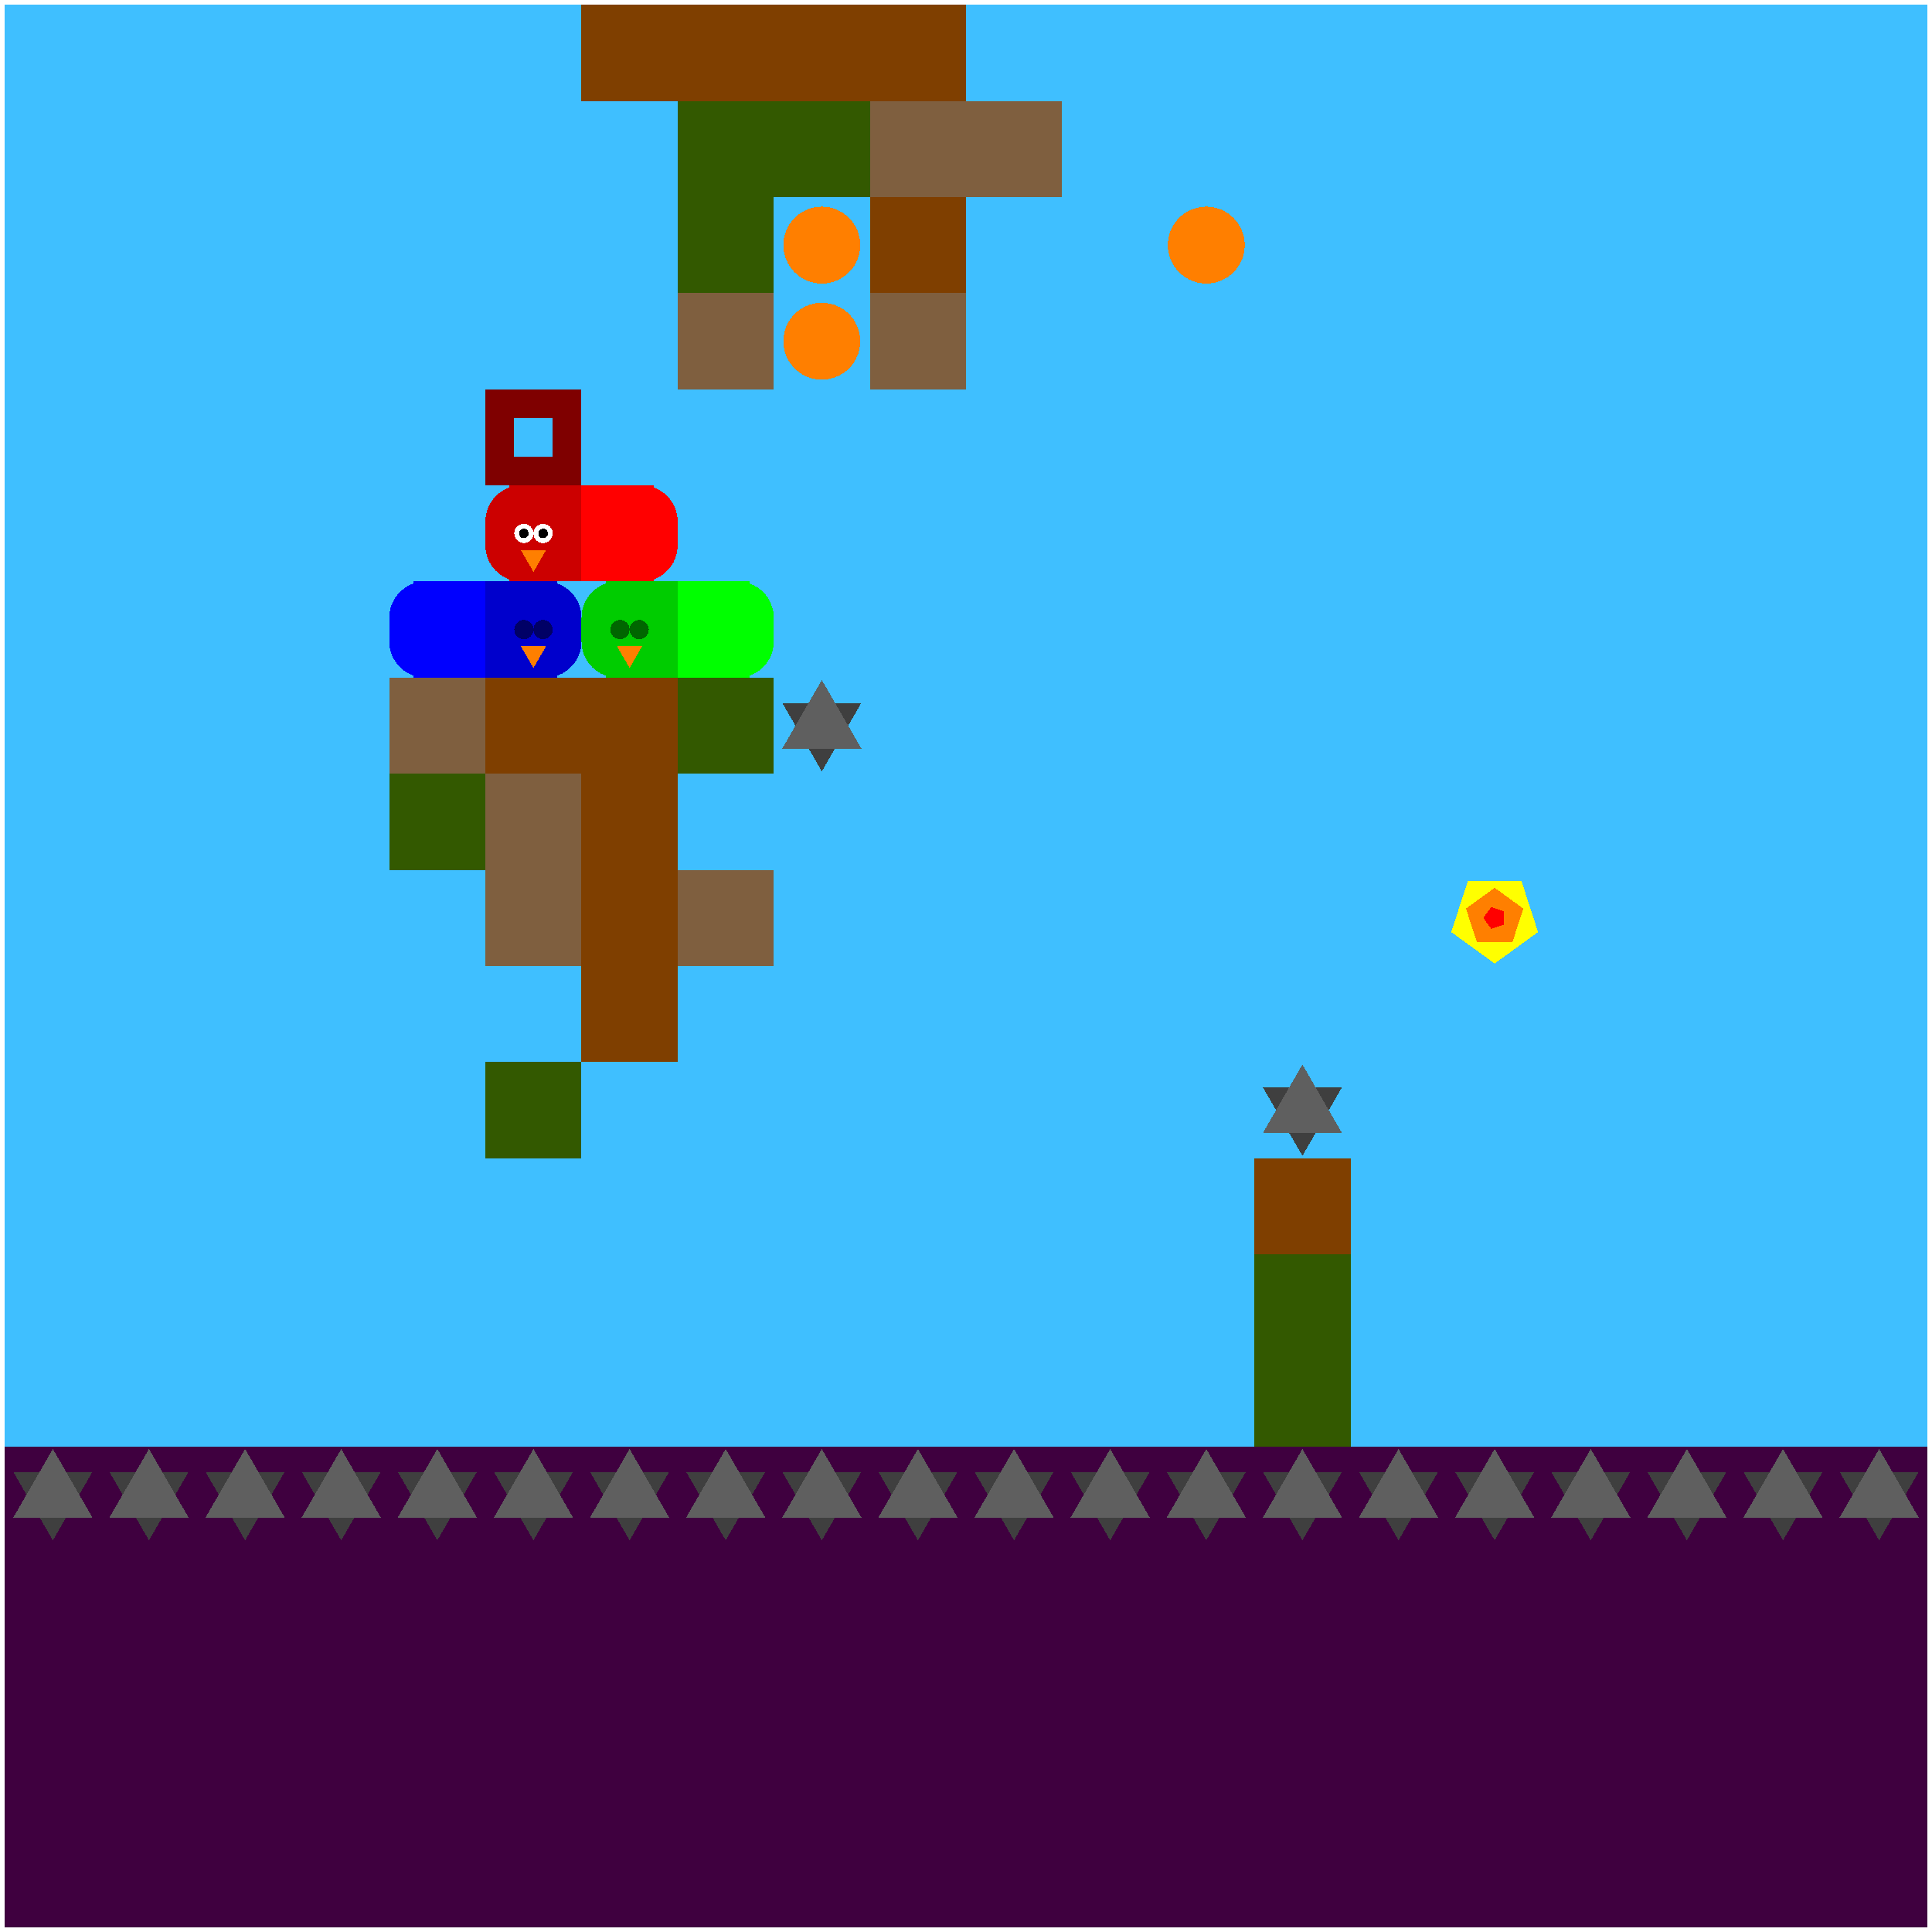
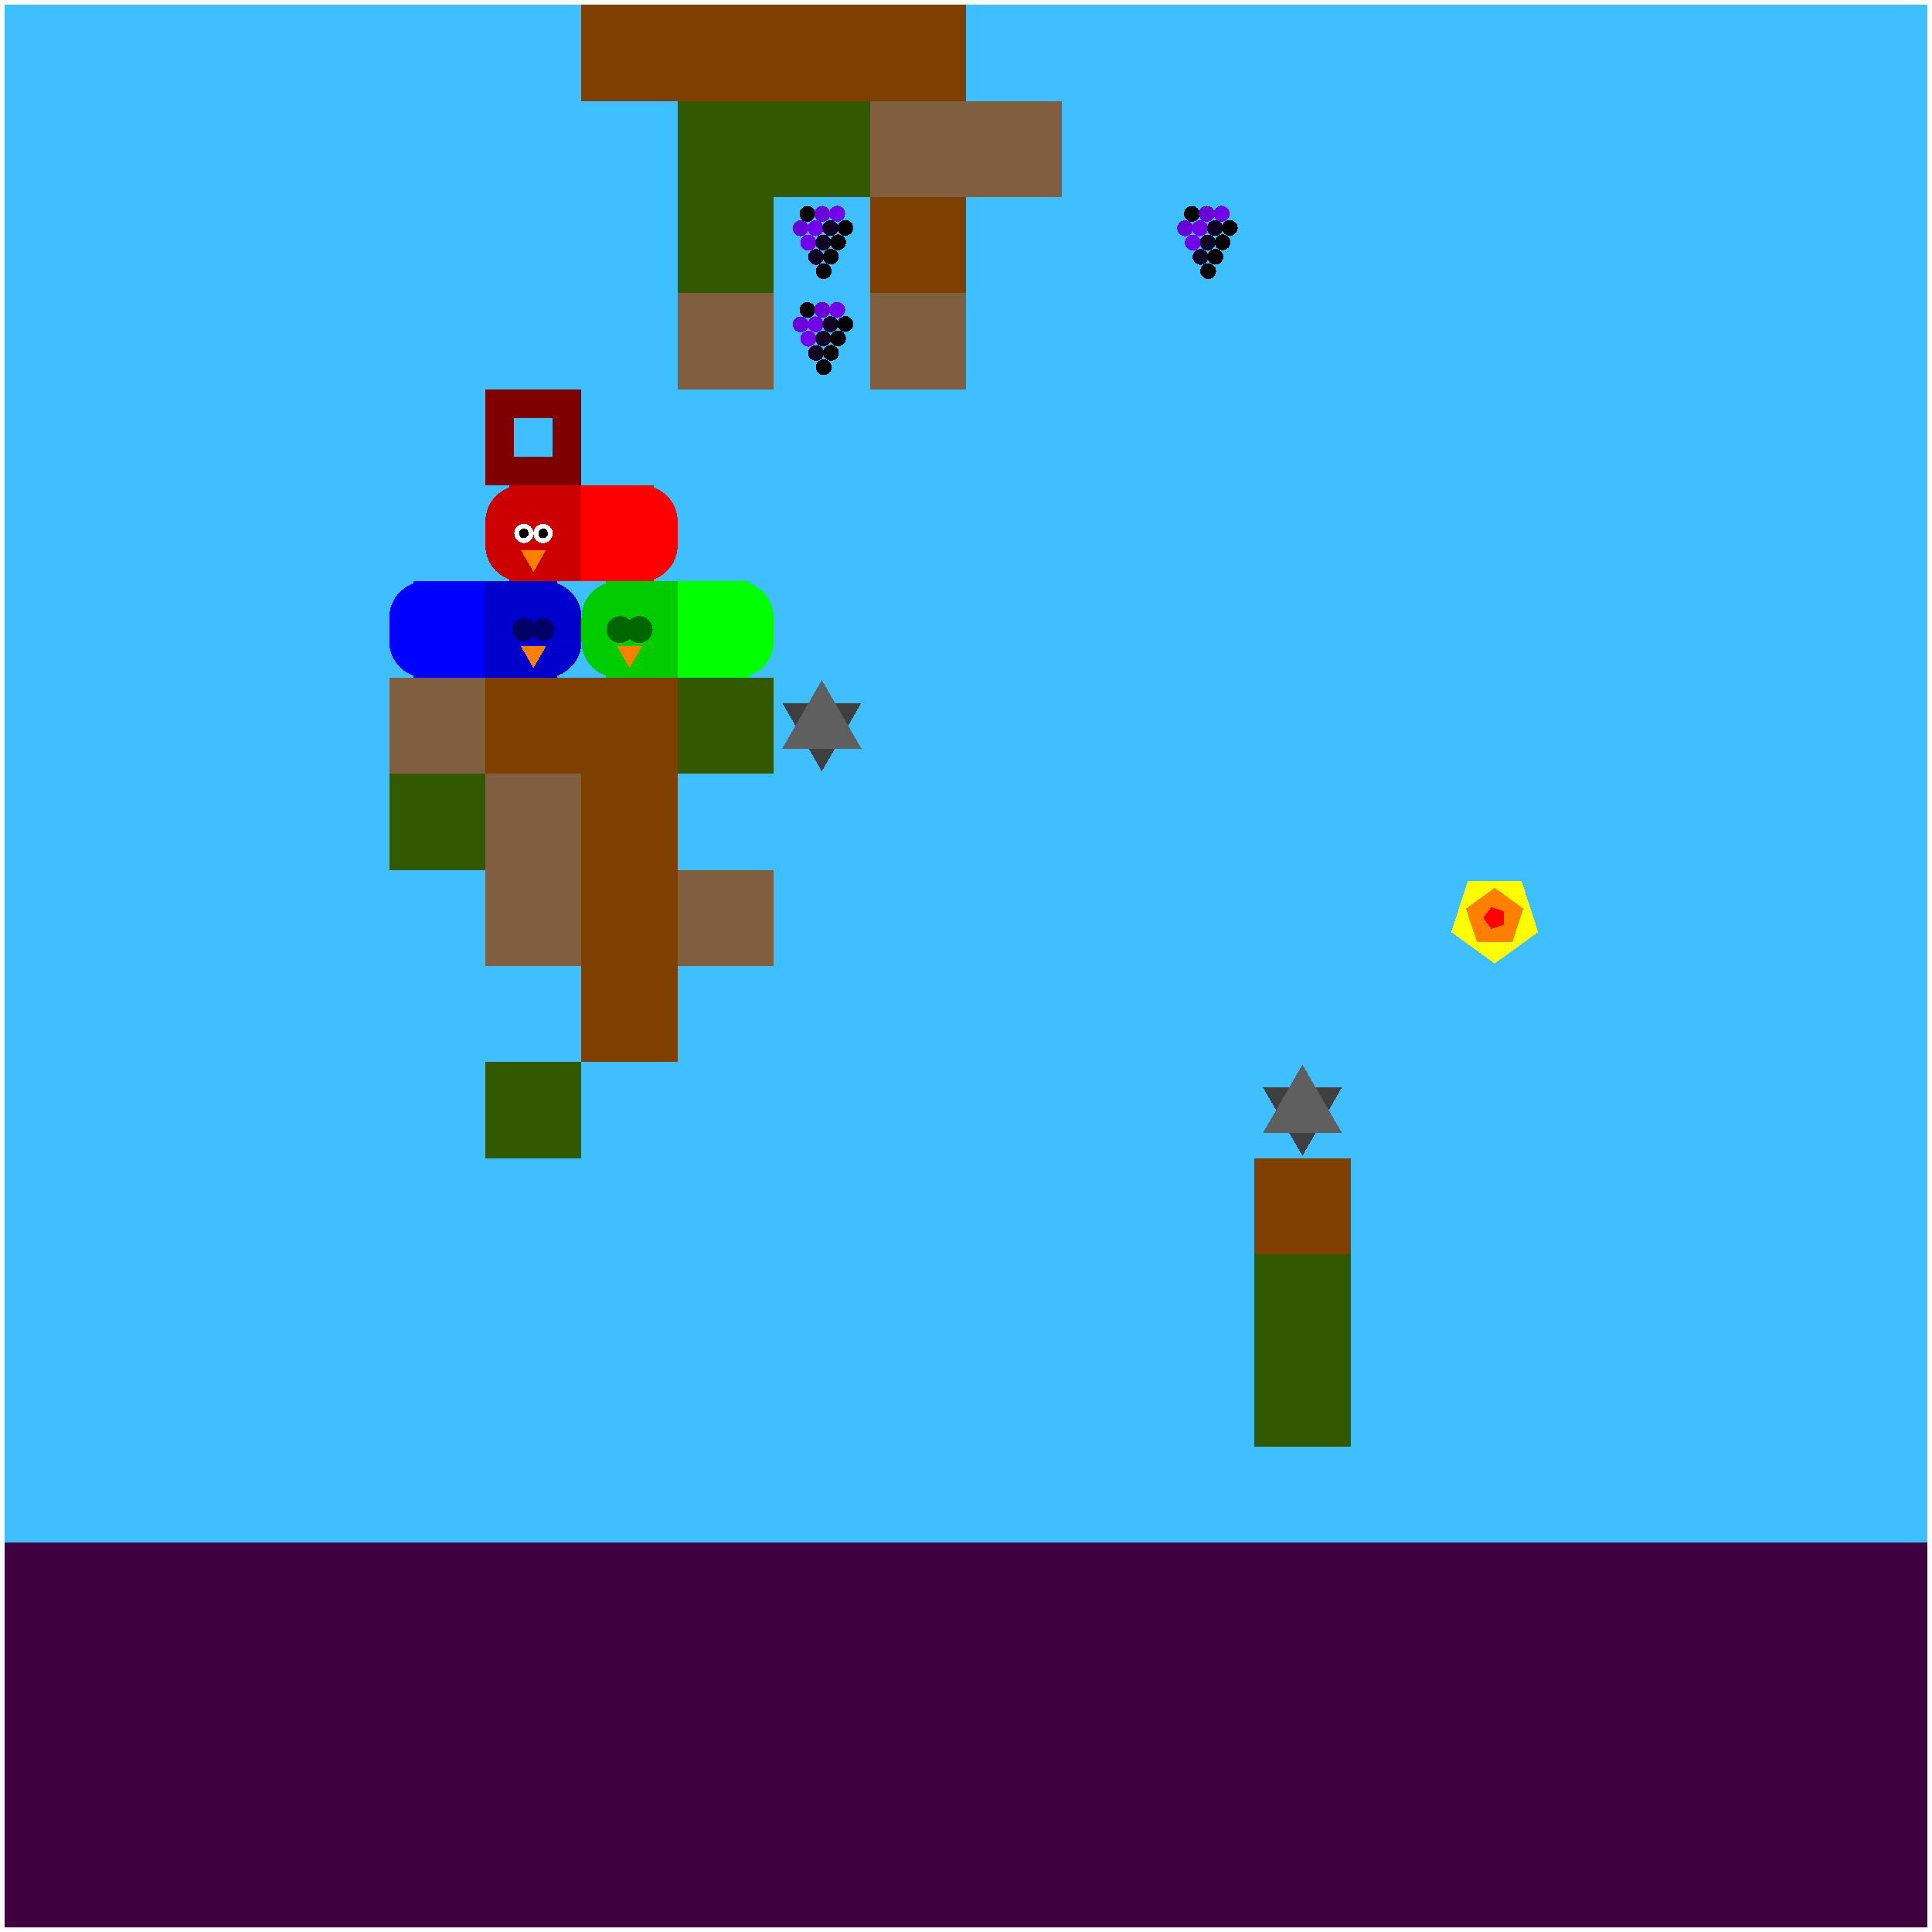
<svg xmlns="http://www.w3.org/2000/svg" version="1.1" width="403" height="403" viewBox="-1 -1 402 402" preserveAspectRatio="none" shape-rendering="crispEdges">
-   <rect x="0" y="0" width="400" height="300" style="fill:rgb(63,191,255);" />
-   <rect x="0" y="300" width="400" height="100" style="fill:rgb(63,0,63);" />
-   <polygon points="10,319.5 18.227,305.25 1.773,305.25 10,319.5 " style="fill:rgb(63,63,63)" />
-   <polygon points="18.227,314.75 10,300.5 1.773,314.75 18.227,314.75 " style="fill:rgb(95,95,95)" />
-   <polygon points="30,319.5 38.227,305.25 21.773,305.25 30,319.5 " style="fill:rgb(63,63,63)" />
-   <polygon points="38.227,314.75 30,300.5 21.773,314.75 38.227,314.75 " style="fill:rgb(95,95,95)" />
-   <polygon points="50,319.5 58.227,305.25 41.773,305.25 50,319.5 " style="fill:rgb(63,63,63)" />
-   <polygon points="58.227,314.75 50,300.5 41.773,314.75 58.227,314.75 " style="fill:rgb(95,95,95)" />
-   <polygon points="70,319.5 78.227,305.25 61.773,305.25 70,319.5 " style="fill:rgb(63,63,63)" />
-   <polygon points="78.227,314.75 70,300.5 61.773,314.75 78.227,314.75 " style="fill:rgb(95,95,95)" />
+   <rect x="0" y="0" width="400" height="400" style="fill:rgb(63,191,255);" />
+   <rect x="0" y="320" width="400" height="80" style="fill:rgb(63,0,63);" />
  <rect x="80" y="140" width="20" height="20" style="fill:rgb(127,95,63);" />
  <rect x="80" y="160" width="20" height="20" style="fill:rgb(51,89,0);" />
-   <polygon points="90,319.5 98.227,305.25 81.773,305.25 90,319.5 " style="fill:rgb(63,63,63)" />
-   <polygon points="98.227,314.75 90,300.5 81.773,314.75 98.227,314.75 " style="fill:rgb(95,95,95)" />
  <rect x="100" y="140" width="20" height="20" style="fill:rgb(127,63,0);" />
  <g style="fill:rgb(127,95,63);">
    <rect x="100" y="160" width="20" height="20" />
    <rect x="100" y="180" width="20" height="20" />
  </g>
  <rect x="100" y="220" width="20" height="20" style="fill:rgb(51,89,0);" />
-   <polygon points="110,319.5 118.227,305.25 101.773,305.25 110,319.5 " style="fill:rgb(63,63,63)" />
-   <polygon points="118.227,314.75 110,300.5 101.773,314.75 118.227,314.75 " style="fill:rgb(95,95,95)" />
  <g style="fill:rgb(127,63,0);">
    <rect x="120" y="0" width="20" height="20" />
    <rect x="120" y="140" width="20" height="20" />
    <rect x="120" y="160" width="20" height="20" />
    <rect x="120" y="180" width="20" height="20" />
    <rect x="120" y="200" width="20" height="20" />
+     <rect x="140" y="0" width="20" height="20" />
  </g>
-   <polygon points="130,319.5 138.227,305.25 121.773,305.25 130,319.5 " style="fill:rgb(63,63,63)" />
-   <polygon points="138.227,314.75 130,300.5 121.773,314.75 138.227,314.75 " style="fill:rgb(95,95,95)" />
-   <rect x="140" y="0" width="20" height="20" style="fill:rgb(127,63,0);" />
  <g style="fill:rgb(51,89,0);">
    <rect x="140" y="20" width="20" height="20" />
    <rect x="140" y="40" width="20" height="20" />
  </g>
  <rect x="140" y="60" width="20" height="20" style="fill:rgb(127,95,63);" />
  <rect x="140" y="140" width="20" height="20" style="fill:rgb(51,89,0);" />
  <rect x="140" y="180" width="20" height="20" style="fill:rgb(127,95,63);" />
-   <polygon points="150,319.5 158.227,305.25 141.773,305.25 150,319.5 " style="fill:rgb(63,63,63)" />
-   <polygon points="158.227,314.75 150,300.5 141.773,314.75 158.227,314.75 " style="fill:rgb(95,95,95)" />
  <rect x="160" y="0" width="20" height="20" style="fill:rgb(127,63,0);" />
  <rect x="160" y="20" width="20" height="20" style="fill:rgb(51,89,0);" />
  <polygon points="170,159.5 178.227,145.25 161.773,145.25 170,159.5 " style="fill:rgb(63,63,63)" />
  <polygon points="178.227,154.75 170,140.5 161.773,154.75 178.227,154.75 " style="fill:rgb(95,95,95)" />
-   <polygon points="170,319.5 178.227,305.25 161.773,305.25 170,319.5 " style="fill:rgb(63,63,63)" />
-   <polygon points="178.227,314.75 170,300.5 161.773,314.75 178.227,314.75 " style="fill:rgb(95,95,95)" />
  <rect x="180" y="0" width="20" height="20" style="fill:rgb(127,63,0);" />
  <rect x="180" y="20" width="20" height="20" style="fill:rgb(127,95,63);" />
  <rect x="180" y="40" width="20" height="20" style="fill:rgb(127,63,0);" />
-   <rect x="180" y="60" width="20" height="20" style="fill:rgb(127,95,63);" />
-   <polygon points="190,319.5 198.227,305.25 181.773,305.25 190,319.5 " style="fill:rgb(63,63,63)" />
-   <polygon points="198.227,314.75 190,300.5 181.773,314.75 198.227,314.75 " style="fill:rgb(95,95,95)" />
-   <rect x="200" y="20" width="20" height="20" style="fill:rgb(127,95,63);" />
-   <polygon points="210,319.5 218.227,305.25 201.773,305.25 210,319.5 " style="fill:rgb(63,63,63)" />
-   <polygon points="218.227,314.75 210,300.5 201.773,314.75 218.227,314.75 " style="fill:rgb(95,95,95)" />
-   <polygon points="230,319.5 238.227,305.25 221.773,305.25 230,319.5 " style="fill:rgb(63,63,63)" />
-   <polygon points="238.227,314.75 230,300.5 221.773,314.75 238.227,314.75 " style="fill:rgb(95,95,95)" />
-   <polygon points="250,319.5 258.227,305.25 241.773,305.25 250,319.5 " style="fill:rgb(63,63,63)" />
-   <polygon points="258.227,314.75 250,300.5 241.773,314.75 258.227,314.75 " style="fill:rgb(95,95,95)" />
+   <g style="fill:rgb(127,95,63);">
+     <rect x="180" y="60" width="20" height="20" />
+     <rect x="200" y="20" width="20" height="20" />
+   </g>
  <polygon points="270,239.5 278.227,225.25 261.773,225.25 270,239.5 " style="fill:rgb(63,63,63)" />
  <polygon points="278.227,234.75 270,220.5 261.773,234.75 278.227,234.75 " style="fill:rgb(95,95,95)" />
  <rect x="260" y="240" width="20" height="20" style="fill:rgb(127,63,0);" />
  <g style="fill:rgb(51,89,0);">
    <rect x="260" y="260" width="20" height="20" />
    <rect x="260" y="280" width="20" height="20" />
  </g>
-   <polygon points="270,319.5 278.227,305.25 261.773,305.25 270,319.5 " style="fill:rgb(63,63,63)" />
-   <polygon points="278.227,314.75 270,300.5 261.773,314.75 278.227,314.75 " style="fill:rgb(95,95,95)" />
-   <polygon points="290,319.5 298.227,305.25 281.773,305.25 290,319.5 " style="fill:rgb(63,63,63)" />
-   <polygon points="298.227,314.75 290,300.5 281.773,314.75 298.227,314.75 " style="fill:rgb(95,95,95)" />
-   <polygon points="310,199.5 319.035,192.936 315.584,182.314 304.416,182.314 300.965,192.936 310,199.5 " style="fill:rgb(255,255,0)" />
-   <polygon points="313.685,195.073 315.963,188.062 310,183.73 304.037,188.062 306.315,195.073 313.685,195.073 " style="fill:rgb(255,127,0)" />
-   <polygon points="311.921,191.396 311.921,188.604 309.266,187.741 307.625,190 309.266,192.259 311.921,191.396 " style="fill:rgb(255,0,0)" />
-   <polygon points="310,319.5 318.227,305.25 301.773,305.25 310,319.5 " style="fill:rgb(63,63,63)" />
-   <polygon points="318.227,314.75 310,300.5 301.773,314.75 318.227,314.75 " style="fill:rgb(95,95,95)" />
-   <polygon points="330,319.5 338.227,305.25 321.773,305.25 330,319.5 " style="fill:rgb(63,63,63)" />
-   <polygon points="338.227,314.75 330,300.5 321.773,314.75 338.227,314.75 " style="fill:rgb(95,95,95)" />
-   <polygon points="350,319.5 358.227,305.25 341.773,305.25 350,319.5 " style="fill:rgb(63,63,63)" />
-   <polygon points="358.227,314.75 350,300.5 341.773,314.75 358.227,314.75 " style="fill:rgb(95,95,95)" />
-   <polygon points="370,319.5 378.227,305.25 361.773,305.25 370,319.5 " style="fill:rgb(63,63,63)" />
-   <polygon points="378.227,314.75 370,300.5 361.773,314.75 378.227,314.75 " style="fill:rgb(95,95,95)" />
-   <polygon points="390,319.5 398.227,305.25 381.773,305.25 390,319.5 " style="fill:rgb(63,63,63)" />
-   <polygon points="398.227,314.75 390,300.5 381.773,314.75 398.227,314.75 " style="fill:rgb(95,95,95)" />
-   <polygon points="310,199.5 319.035,192.936 315.584,182.314 304.416,182.314 300.965,192.936 310,199.5 " style="fill:rgb(255,255,0)" />
-   <polygon points="313.685,195.073 315.963,188.062 310,183.73 304.037,188.062 306.315,195.073 313.685,195.073 " style="fill:rgb(255,127,0)" />
-   <polygon points="311.921,191.396 311.921,188.604 309.266,187.741 307.625,190 309.266,192.259 311.921,191.396 " style="fill:rgb(255,0,0)" />
+   <g style="fill:rgb(255,0,0);">
+     <rect x="120" y="107.5" width="20" height="5" />
+     <rect x="127.5" y="100" width="5" height="20" />
+     <rect x="120" y="100" width="15" height="15" />
+     <rect x="120" y="105" width="15" height="15" />
+   </g>
+   <circle cx="132.5" cy="107.5" r="7.5" style="fill:rgb(255,0,0);stroke-width:1" />
+   <circle cx="132.5" cy="112.5" r="7.5" style="fill:rgb(255,0,0);stroke-width:1" />
  <g style="fill:rgb(204,0,0);">
    <rect x="100" y="107.5" width="20" height="5" />
    <rect x="107.5" y="100" width="5" height="20" />
  </g>
  <circle cx="107.5" cy="107.5" r="7.5" style="fill:rgb(204,0,0);stroke-width:1" />
  <circle cx="107.5" cy="112.5" r="7.5" style="fill:rgb(204,0,0);stroke-width:1" />
  <g style="fill:rgb(204,0,0);">
    <rect x="105" y="100" width="15" height="15" />
    <rect x="105" y="105" width="15" height="15" />
  </g>
  <circle cx="112" cy="110" r="2" style="fill:rgb(255,255,255);stroke-width:1" />
+   <circle cx="108" cy="110" r="2" style="fill:rgb(255,255,255);stroke-width:1" />
  <circle cx="112" cy="110" r="1" style="fill:rgb(0,0,0);stroke-width:1" />
-   <circle cx="108" cy="110" r="2" style="fill:rgb(255,255,255);stroke-width:1" />
  <circle cx="108" cy="110" r="1" style="fill:rgb(0,0,0);stroke-width:1" />
  <polygon points="107.402,113.5 110,118 112.598,113.5 107.402,113.5 " style="fill:rgb(255,127,0)" />
-   <g style="fill:rgb(255,0,0);">
-     <rect x="120" y="107.5" width="20" height="5" />
-     <rect x="127.5" y="100" width="5" height="20" />
-     <rect x="120" y="100" width="15" height="15" />
-     <rect x="120" y="105" width="15" height="15" />
-   </g>
-   <circle cx="132.5" cy="107.5" r="7.5" style="fill:rgb(255,0,0);stroke-width:1" />
-   <circle cx="132.5" cy="112.5" r="7.5" style="fill:rgb(255,0,0);stroke-width:1" />
-   <g style="fill:rgb(0,0,204);">
-     <rect x="100" y="127.5" width="20" height="5" />
-     <rect x="107.5" y="120" width="5" height="20" />
-     <rect x="100" y="120" width="15" height="15" />
-     <rect x="100" y="125" width="15" height="15" />
-   </g>
-   <circle cx="112.5" cy="127.5" r="7.5" style="fill:rgb(0,0,204);stroke-width:1" />
-   <circle cx="112.5" cy="132.5" r="7.5" style="fill:rgb(0,0,204);stroke-width:1" />
-   <circle cx="112" cy="130" r="2" style="fill:rgb(0,0,102);stroke-width:1" />
-   <circle cx="108" cy="130" r="2" style="fill:rgb(0,0,102);stroke-width:1" />
-   <polygon points="107.402,133.5 110,138 112.598,133.5 107.402,133.5 " style="fill:rgb(255,127,0)" />
  <g style="fill:rgb(0,0,255);">
    <rect x="80" y="127.5" width="20" height="5" />
    <rect x="87.5" y="120" width="5" height="20" />
  </g>
  <circle cx="87.5" cy="127.5" r="7.5" style="fill:rgb(0,0,255);stroke-width:1" />
  <circle cx="87.5" cy="132.5" r="7.5" style="fill:rgb(0,0,255);stroke-width:1" />
  <g style="fill:rgb(0,0,255);">
    <rect x="85" y="120" width="15" height="15" />
    <rect x="85" y="125" width="15" height="15" />
  </g>
+   <g style="fill:rgb(0,0,204);">
+     <rect x="100" y="127.5" width="20" height="5" />
+     <rect x="107.5" y="120" width="5" height="20" />
+     <rect x="100" y="120" width="15" height="15" />
+     <rect x="100" y="125" width="15" height="15" />
+   </g>
+   <circle cx="112.5" cy="127.5" r="7.5" style="fill:rgb(0,0,204);stroke-width:1" />
+   <circle cx="112.5" cy="132.5" r="7.5" style="fill:rgb(0,0,204);stroke-width:1" />
+   <circle cx="112" cy="130" r="2.4" style="fill:rgb(0,0,102);stroke-width:1" />
+   <circle cx="108" cy="130" r="2.4" style="fill:rgb(0,0,102);stroke-width:1" />
+   <polygon points="107.402,133.5 110,138 112.598,133.5 107.402,133.5 " style="fill:rgb(255,127,0)" />
+   <g style="fill:rgb(0,255,0);">
+     <rect x="140" y="127.5" width="20" height="5" />
+     <rect x="147.5" y="120" width="5" height="20" />
+     <rect x="140" y="120" width="15" height="15" />
+     <rect x="140" y="125" width="15" height="15" />
+   </g>
+   <circle cx="152.5" cy="127.5" r="7.5" style="fill:rgb(0,255,0);stroke-width:1" />
+   <circle cx="152.5" cy="132.5" r="7.5" style="fill:rgb(0,255,0);stroke-width:1" />
  <g style="fill:rgb(0,204,0);">
    <rect x="120" y="127.5" width="20" height="5" />
    <rect x="127.5" y="120" width="5" height="20" />
  </g>
  <circle cx="127.5" cy="127.5" r="7.5" style="fill:rgb(0,204,0);stroke-width:1" />
  <circle cx="127.5" cy="132.5" r="7.5" style="fill:rgb(0,204,0);stroke-width:1" />
  <g style="fill:rgb(0,204,0);">
    <rect x="125" y="120" width="15" height="15" />
    <rect x="125" y="125" width="15" height="15" />
  </g>
-   <circle cx="132" cy="130" r="2" style="fill:rgb(0,102,0);stroke-width:1" />
-   <circle cx="128" cy="130" r="2" style="fill:rgb(0,102,0);stroke-width:1" />
+   <circle cx="132" cy="130" r="2.8" style="fill:rgb(0,102,0);stroke-width:1" />
+   <circle cx="128" cy="130" r="2.8" style="fill:rgb(0,102,0);stroke-width:1" />
  <polygon points="127.402,133.5 130,138 132.598,133.5 127.402,133.5 " style="fill:rgb(255,127,0)" />
-   <g style="fill:rgb(0,255,0);">
-     <rect x="140" y="127.5" width="20" height="5" />
-     <rect x="147.5" y="120" width="5" height="20" />
-     <rect x="140" y="120" width="15" height="15" />
-     <rect x="140" y="125" width="15" height="15" />
-   </g>
-   <circle cx="152.5" cy="127.5" r="7.5" style="fill:rgb(0,255,0);stroke-width:1" />
-   <circle cx="152.5" cy="132.5" r="7.5" style="fill:rgb(0,255,0);stroke-width:1" />
+   <polygon points="310,199.5 319.035,192.936 315.584,182.314 304.416,182.314 300.965,192.936 310,199.5 " style="fill:rgb(255,255,0)" />
+   <polygon points="313.685,195.073 315.963,188.062 310,183.73 304.037,188.062 306.315,195.073 313.685,195.073 " style="fill:rgb(255,127,0)" />
+   <polygon points="311.921,191.396 311.921,188.604 309.266,187.741 307.625,190 309.266,192.259 311.921,191.396 " style="fill:rgb(255,0,0)" />
  <rect x="103" y="83" width="14" height="14" style="fill:none;stroke:rgb(127,0,0);stroke-width:6" />
-   <circle cx="170" cy="50" r="8" style="fill:rgb(255,127,0);stroke-width:1" />
-   <circle cx="250" cy="50" r="8" style="fill:rgb(255,127,0);stroke-width:1" />
-   <circle cx="170" cy="70" r="8" style="fill:rgb(255,127,0);stroke-width:1" />
+   <circle cx="167" cy="43.5" r="1.65" style="fill:rgb(0,0,0);stroke-width:1" />
+   <circle cx="170.1" cy="43.495" r="1.65" style="fill:rgb(107,0,214);stroke-width:1" />
+   <circle cx="173.199" cy="43.48" r="1.65" style="fill:rgb(115,0,231);stroke-width:1" />
+   <circle cx="165.6" cy="46.495" r="1.65" style="fill:rgb(107,0,214);stroke-width:1" />
+   <circle cx="168.699" cy="46.48" r="1.65" style="fill:rgb(115,0,231);stroke-width:1" />
+   <circle cx="171.796" cy="46.455" r="1.65" style="fill:rgb(17,0,35);stroke-width:1" />
+   <circle cx="174.889" cy="46.421" r="1.65" style="fill:rgb(-96,0,-192);stroke-width:1" />
+   <circle cx="167.199" cy="49.48" r="1.65" style="fill:rgb(115,0,231);stroke-width:1" />
+   <circle cx="170.296" cy="49.455" r="1.65" style="fill:rgb(17,0,35);stroke-width:1" />
+   <circle cx="173.389" cy="49.421" r="1.65" style="fill:rgb(-96,0,-192);stroke-width:1" />
+   <circle cx="168.796" cy="52.455" r="1.65" style="fill:rgb(17,0,35);stroke-width:1" />
+   <circle cx="171.889" cy="52.421" r="1.65" style="fill:rgb(-96,0,-192);stroke-width:1" />
+   <circle cx="170.389" cy="55.421" r="1.65" style="fill:rgb(-96,0,-192);stroke-width:1" />
+   <circle cx="247" cy="43.5" r="1.65" style="fill:rgb(0,0,0);stroke-width:1" />
+   <circle cx="250.1" cy="43.495" r="1.65" style="fill:rgb(107,0,214);stroke-width:1" />
+   <circle cx="253.199" cy="43.48" r="1.65" style="fill:rgb(115,0,231);stroke-width:1" />
+   <circle cx="245.6" cy="46.495" r="1.65" style="fill:rgb(107,0,214);stroke-width:1" />
+   <circle cx="248.699" cy="46.48" r="1.65" style="fill:rgb(115,0,231);stroke-width:1" />
+   <circle cx="251.796" cy="46.455" r="1.65" style="fill:rgb(17,0,35);stroke-width:1" />
+   <circle cx="254.889" cy="46.421" r="1.65" style="fill:rgb(-96,0,-192);stroke-width:1" />
+   <circle cx="247.199" cy="49.48" r="1.65" style="fill:rgb(115,0,231);stroke-width:1" />
+   <circle cx="250.296" cy="49.455" r="1.65" style="fill:rgb(17,0,35);stroke-width:1" />
+   <circle cx="253.389" cy="49.421" r="1.65" style="fill:rgb(-96,0,-192);stroke-width:1" />
+   <circle cx="248.796" cy="52.455" r="1.65" style="fill:rgb(17,0,35);stroke-width:1" />
+   <circle cx="251.889" cy="52.421" r="1.65" style="fill:rgb(-96,0,-192);stroke-width:1" />
+   <circle cx="250.389" cy="55.421" r="1.65" style="fill:rgb(-96,0,-192);stroke-width:1" />
+   <circle cx="167" cy="63.5" r="1.65" style="fill:rgb(0,0,0);stroke-width:1" />
+   <circle cx="170.1" cy="63.495" r="1.65" style="fill:rgb(107,0,214);stroke-width:1" />
+   <circle cx="173.199" cy="63.48" r="1.65" style="fill:rgb(115,0,231);stroke-width:1" />
+   <circle cx="165.6" cy="66.495" r="1.65" style="fill:rgb(107,0,214);stroke-width:1" />
+   <circle cx="168.699" cy="66.48" r="1.65" style="fill:rgb(115,0,231);stroke-width:1" />
+   <circle cx="171.796" cy="66.455" r="1.65" style="fill:rgb(17,0,35);stroke-width:1" />
+   <circle cx="174.889" cy="66.421" r="1.65" style="fill:rgb(-96,0,-192);stroke-width:1" />
+   <circle cx="167.199" cy="69.48" r="1.65" style="fill:rgb(115,0,231);stroke-width:1" />
+   <circle cx="170.296" cy="69.455" r="1.65" style="fill:rgb(17,0,35);stroke-width:1" />
+   <circle cx="173.389" cy="69.421" r="1.65" style="fill:rgb(-96,0,-192);stroke-width:1" />
+   <circle cx="168.796" cy="72.455" r="1.65" style="fill:rgb(17,0,35);stroke-width:1" />
+   <circle cx="171.889" cy="72.421" r="1.65" style="fill:rgb(-96,0,-192);stroke-width:1" />
+   <circle cx="170.389" cy="75.421" r="1.65" style="fill:rgb(-96,0,-192);stroke-width:1" />
  <path d="M 110 90 L" stroke="rgb(102,0,0)" stroke-width="0.015" fill="none" />
</svg>
